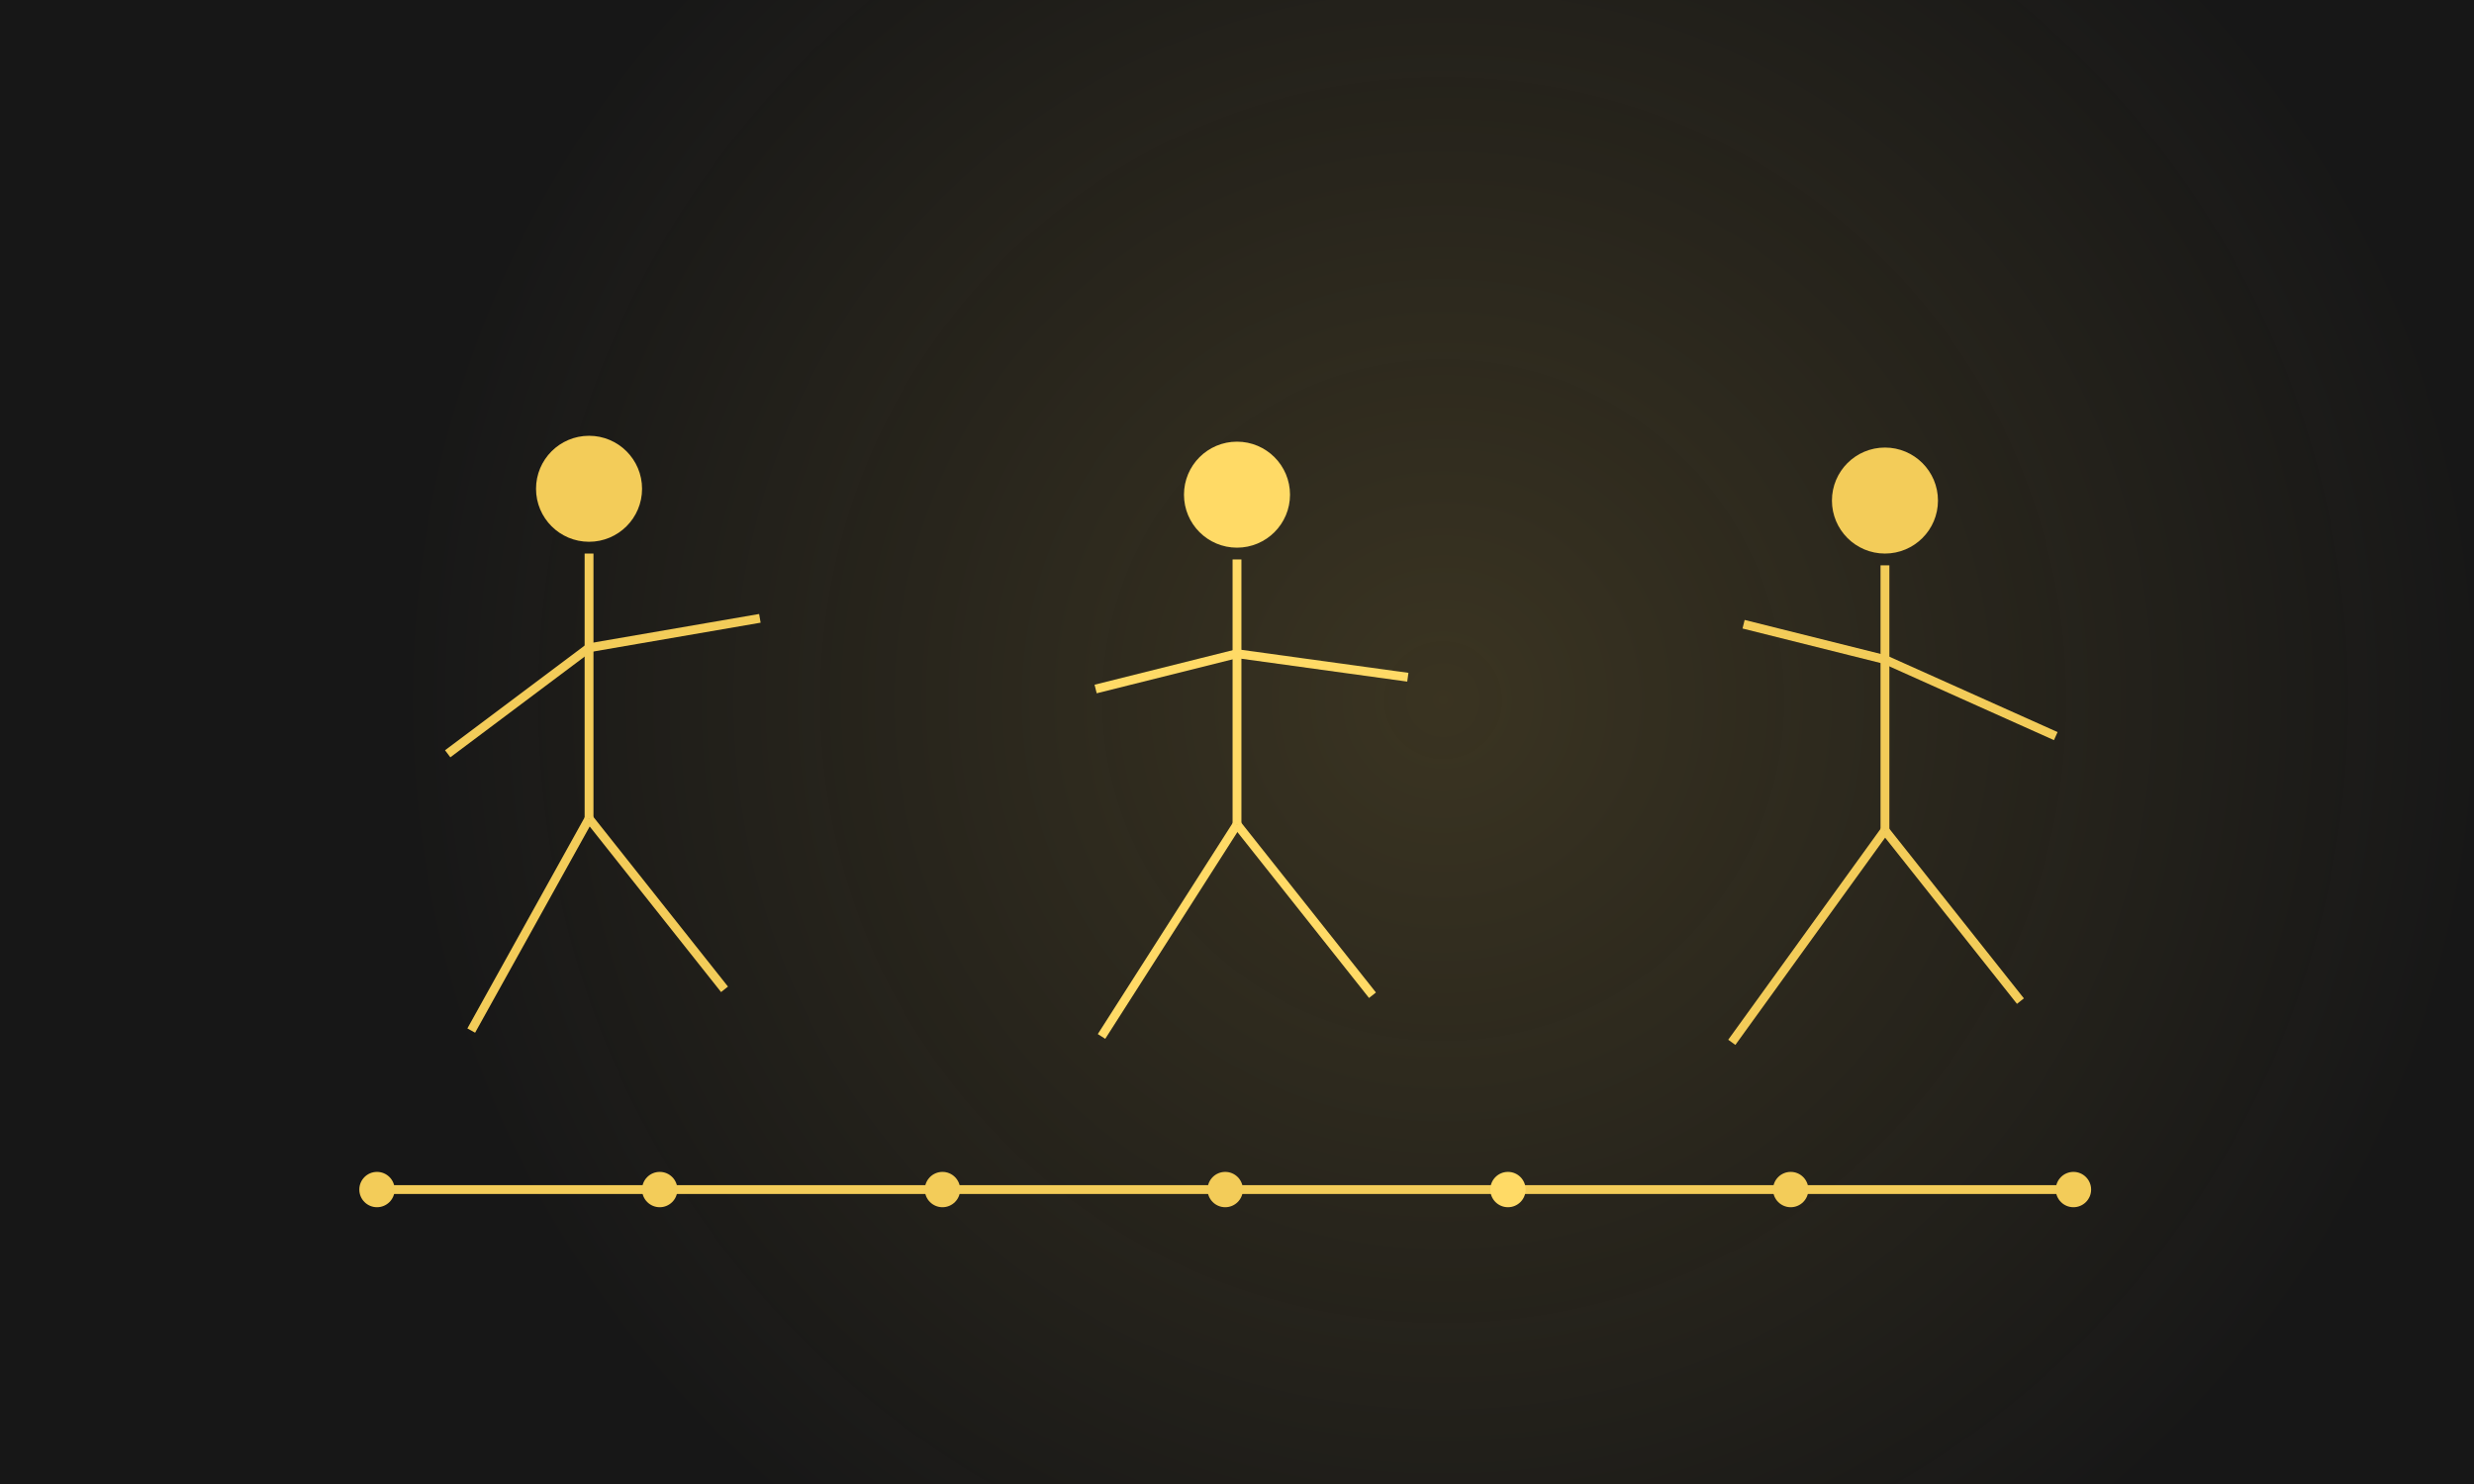
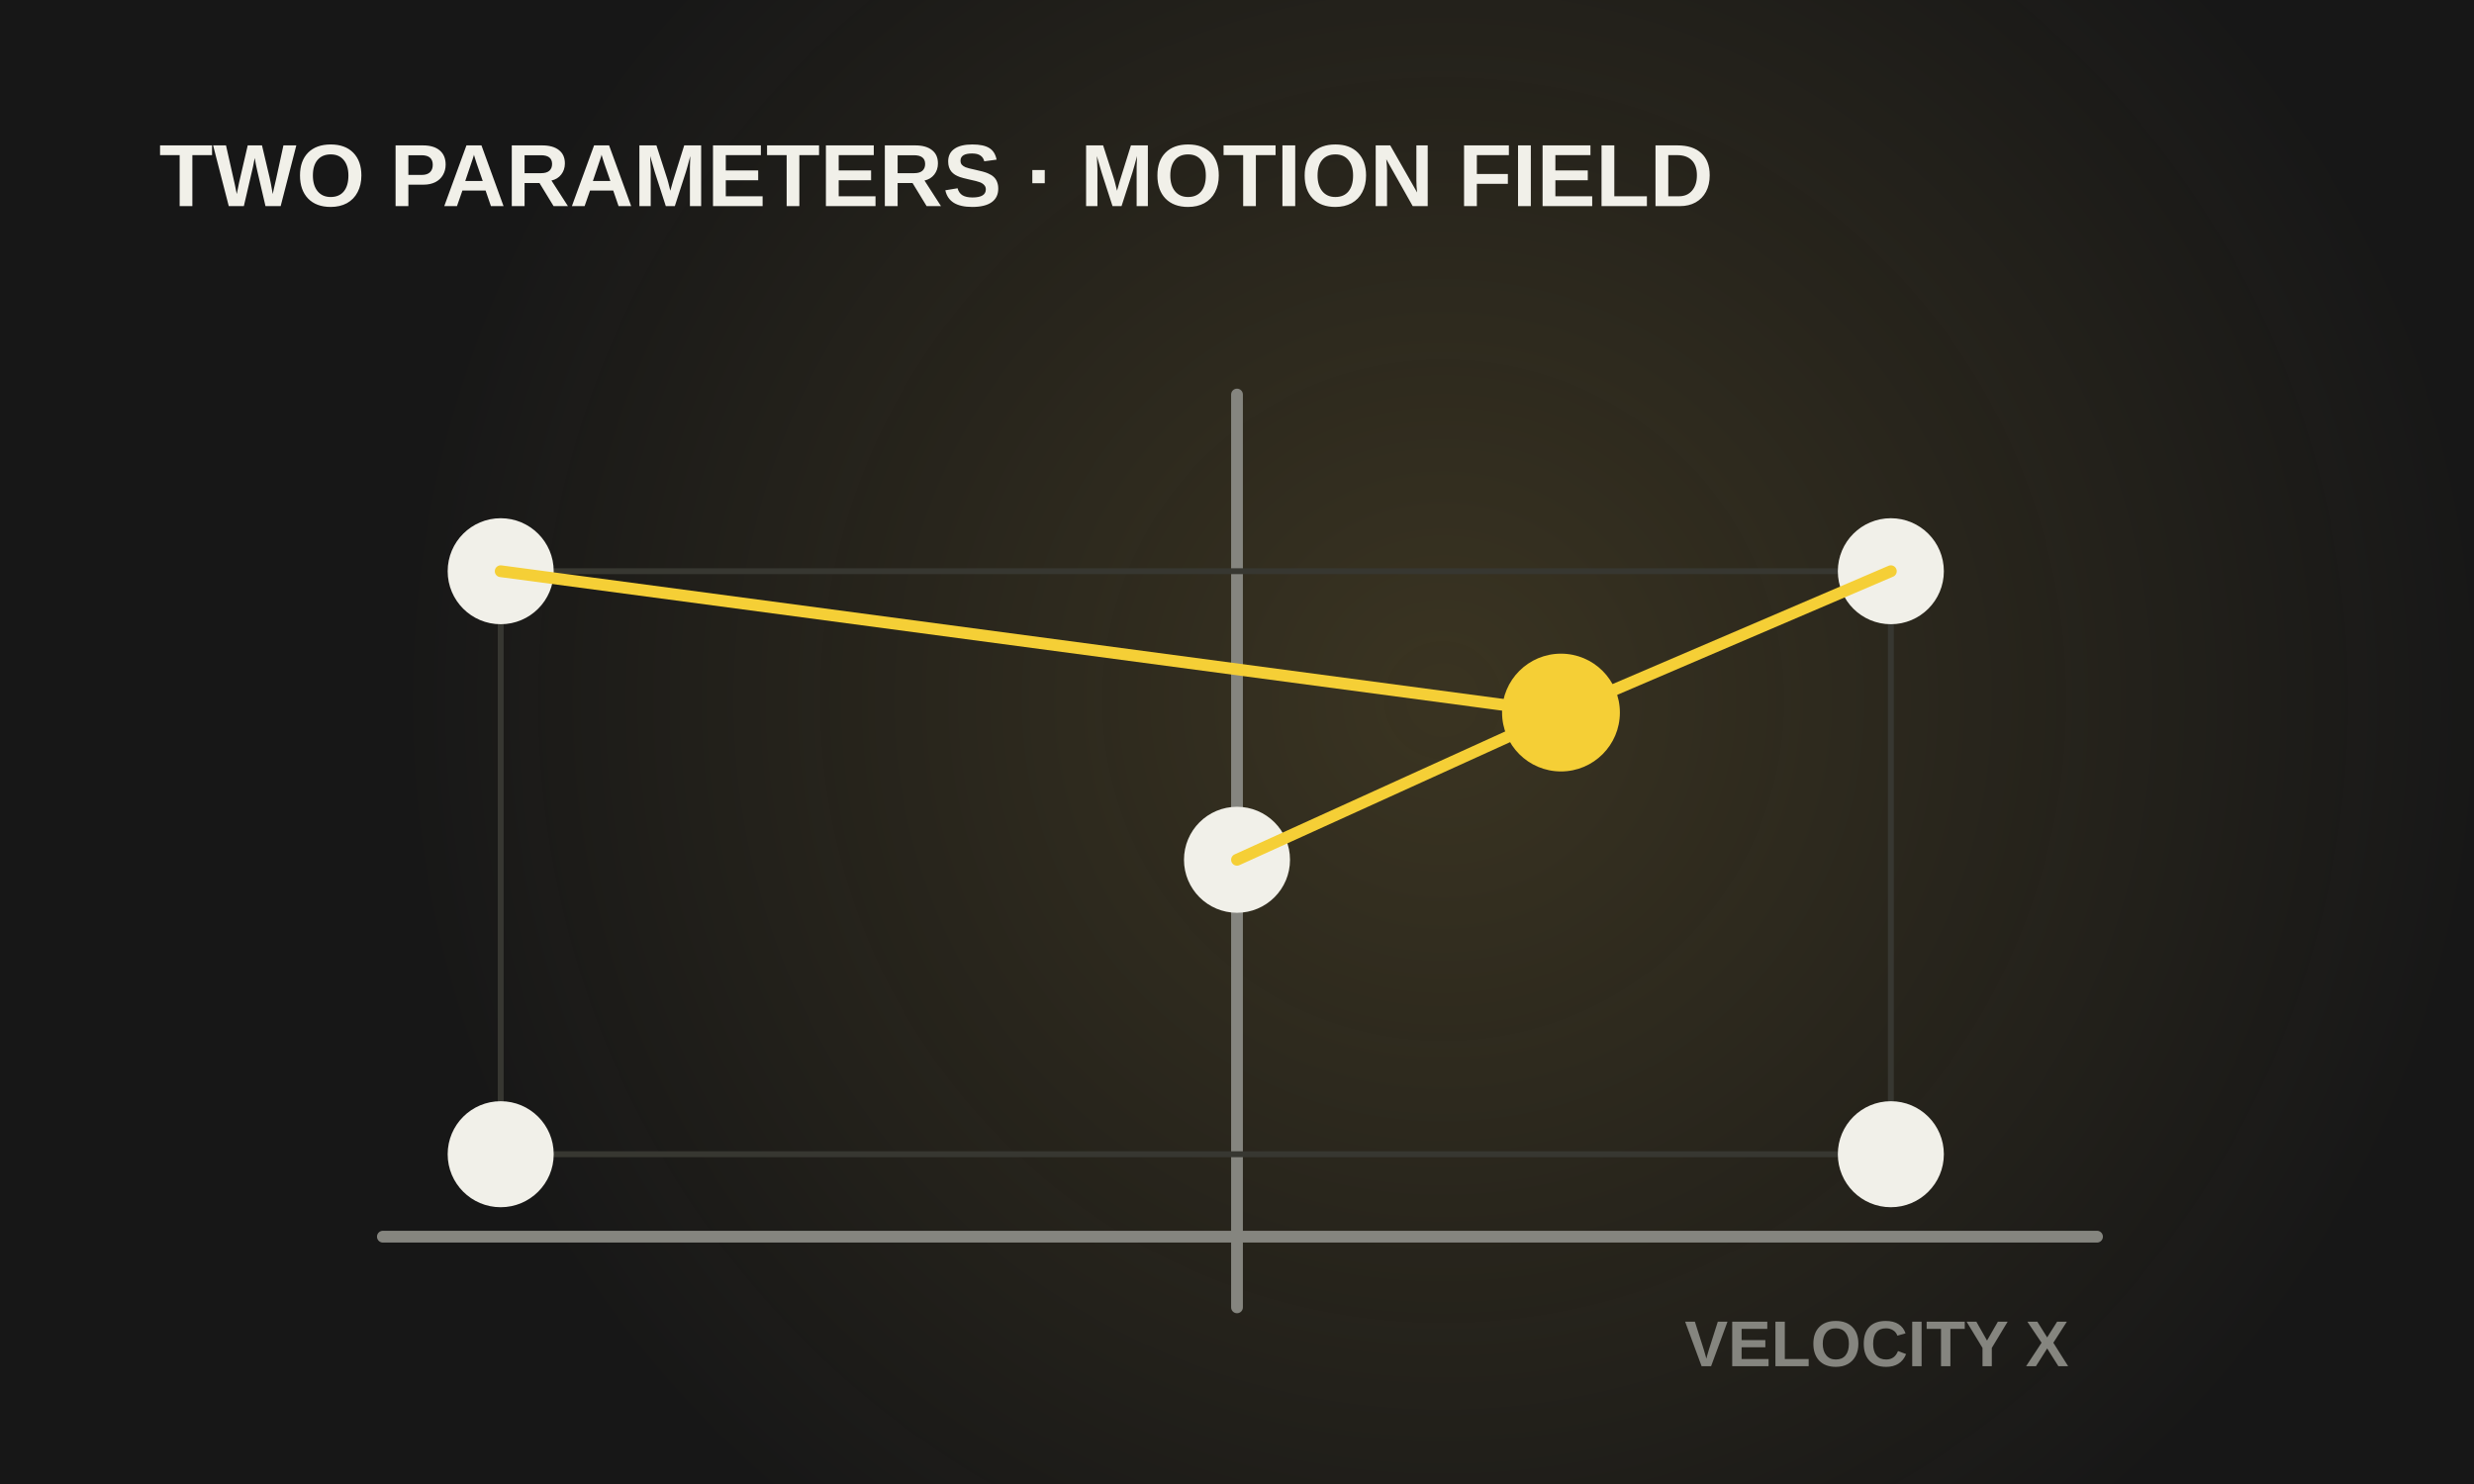
<svg xmlns="http://www.w3.org/2000/svg" class="article-cover" viewBox="0 0 420 252" role="img" aria-label="2D 블렌드 트리 용어 카드">
  <defs>
    <radialGradient id="cover-blend-tree-2d-glow">
      <stop stop-color="hsl(45 86% 65%)" stop-opacity=".16" />
      <stop offset="1" stop-color="hsl(45 86% 65%)" stop-opacity="0" />
    </radialGradient>
    <radialGradient id="cover-blend-tree-2d-orb" cx="30%" cy="24%">
      <stop stop-color="#fff7d6" />
      <stop offset=".42" stop-color="hsl(45 86% 65%)" />
      <stop offset="1" stop-color="#46390d" />
    </radialGradient>
  </defs>
  <rect width="420" height="252" fill="#171717" />
  <circle cx="245" cy="119" r="175" fill="url(#cover-blend-tree-2d-glow)" />
-   <circle cx="100" cy="83" r="9" fill="hsl(45 86% 65%)" />
-   <path d="M100 94L100 139" stroke="hsl(45 86% 65%)" stroke-width="1.5" fill="none" />
-   <path d="M100 139L80 175" stroke="hsl(45 86% 65%)" stroke-width="1.5" fill="none" />
-   <path d="M100 139L123 168" stroke="hsl(45 86% 65%)" stroke-width="1.5" fill="none" />
-   <path d="M100 110L76 128" stroke="hsl(45 86% 65%)" stroke-width="1.5" fill="none" />
-   <path d="M100 110L129 105" stroke="hsl(45 86% 65%)" stroke-width="1.5" fill="none" />
-   <circle cx="210" cy="84" r="9" fill="#ffda66" />
-   <path d="M210 95L210 140" stroke="#ffda66" stroke-width="1.5" fill="none" />
-   <path d="M210 140L187 176" stroke="#ffda66" stroke-width="1.5" fill="none" />
-   <path d="M210 140L233 169" stroke="#ffda66" stroke-width="1.5" fill="none" />
-   <path d="M210 111L186 117" stroke="#ffda66" stroke-width="1.5" fill="none" />
-   <path d="M210 111L239 115" stroke="#ffda66" stroke-width="1.5" fill="none" />
-   <circle cx="320" cy="85" r="9" fill="hsl(45 86% 65%)" />
-   <path d="M320 96L320 141" stroke="hsl(45 86% 65%)" stroke-width="1.5" fill="none" />
-   <path d="M320 141L294 177" stroke="hsl(45 86% 65%)" stroke-width="1.5" fill="none" />
-   <path d="M320 141L343 170" stroke="hsl(45 86% 65%)" stroke-width="1.5" fill="none" />
-   <path d="M320 112L296 106" stroke="hsl(45 86% 65%)" stroke-width="1.5" fill="none" />
-   <path d="M320 112L349 125" stroke="hsl(45 86% 65%)" stroke-width="1.5" fill="none" />
-   <path d="M64 202L352 202" stroke="hsl(45 86% 65%)" stroke-width="1.5" fill="none" />
-   <circle cx="64" cy="202" r="3" fill="hsl(45 86% 65%)" />
-   <circle cx="112" cy="202" r="3" fill="hsl(45 86% 65%)" />
-   <circle cx="160" cy="202" r="3" fill="hsl(45 86% 65%)" />
-   <circle cx="208" cy="202" r="3" fill="hsl(45 86% 65%)" />
-   <circle cx="256" cy="202" r="3" fill="#ffda66" />
-   <circle cx="304" cy="202" r="3" fill="hsl(45 86% 65%)" />
-   <circle cx="352" cy="202" r="3" fill="hsl(45 86% 65%)" />
+   <text x="27" y="35" fill="#f1f0e9" font-family="Wanted Sans,Arial,sans-serif" font-size="15" font-weight="600">TWO PARAMETERS · MOTION FIELD</text>
+   <path d="M65 210H356M210 67V222" fill="none" stroke="#85857f" stroke-width="2" stroke-linecap="round" stroke-linejoin="round" />
+   <path d="M85 97L321 97L321 196L85 196Z" fill="none" stroke="#373731" stroke-width="1" stroke-linecap="round" stroke-linejoin="round" />
+   <circle cx="85" cy="97" r="9" fill="#f1f0e9" />
+   <circle cx="321" cy="97" r="9" fill="#f1f0e9" />
+   <circle cx="85" cy="196" r="9" fill="#f1f0e9" />
+   <circle cx="321" cy="196" r="9" fill="#f1f0e9" />
+   <circle cx="210" cy="146" r="9" fill="#f1f0e9" />
+   <circle cx="265" cy="121" r="10" fill="#f5cf36" />
+   <path d="M265 121L210 146M265 121L321 97M265 121L85 97" fill="none" stroke="#f5cf36" stroke-width="2" stroke-linecap="round" stroke-linejoin="round" />
+   <text x="286" y="232" fill="#85857f" font-family="Wanted Sans,Arial,sans-serif" font-size="11" font-weight="600">VELOCITY X</text>
</svg>
